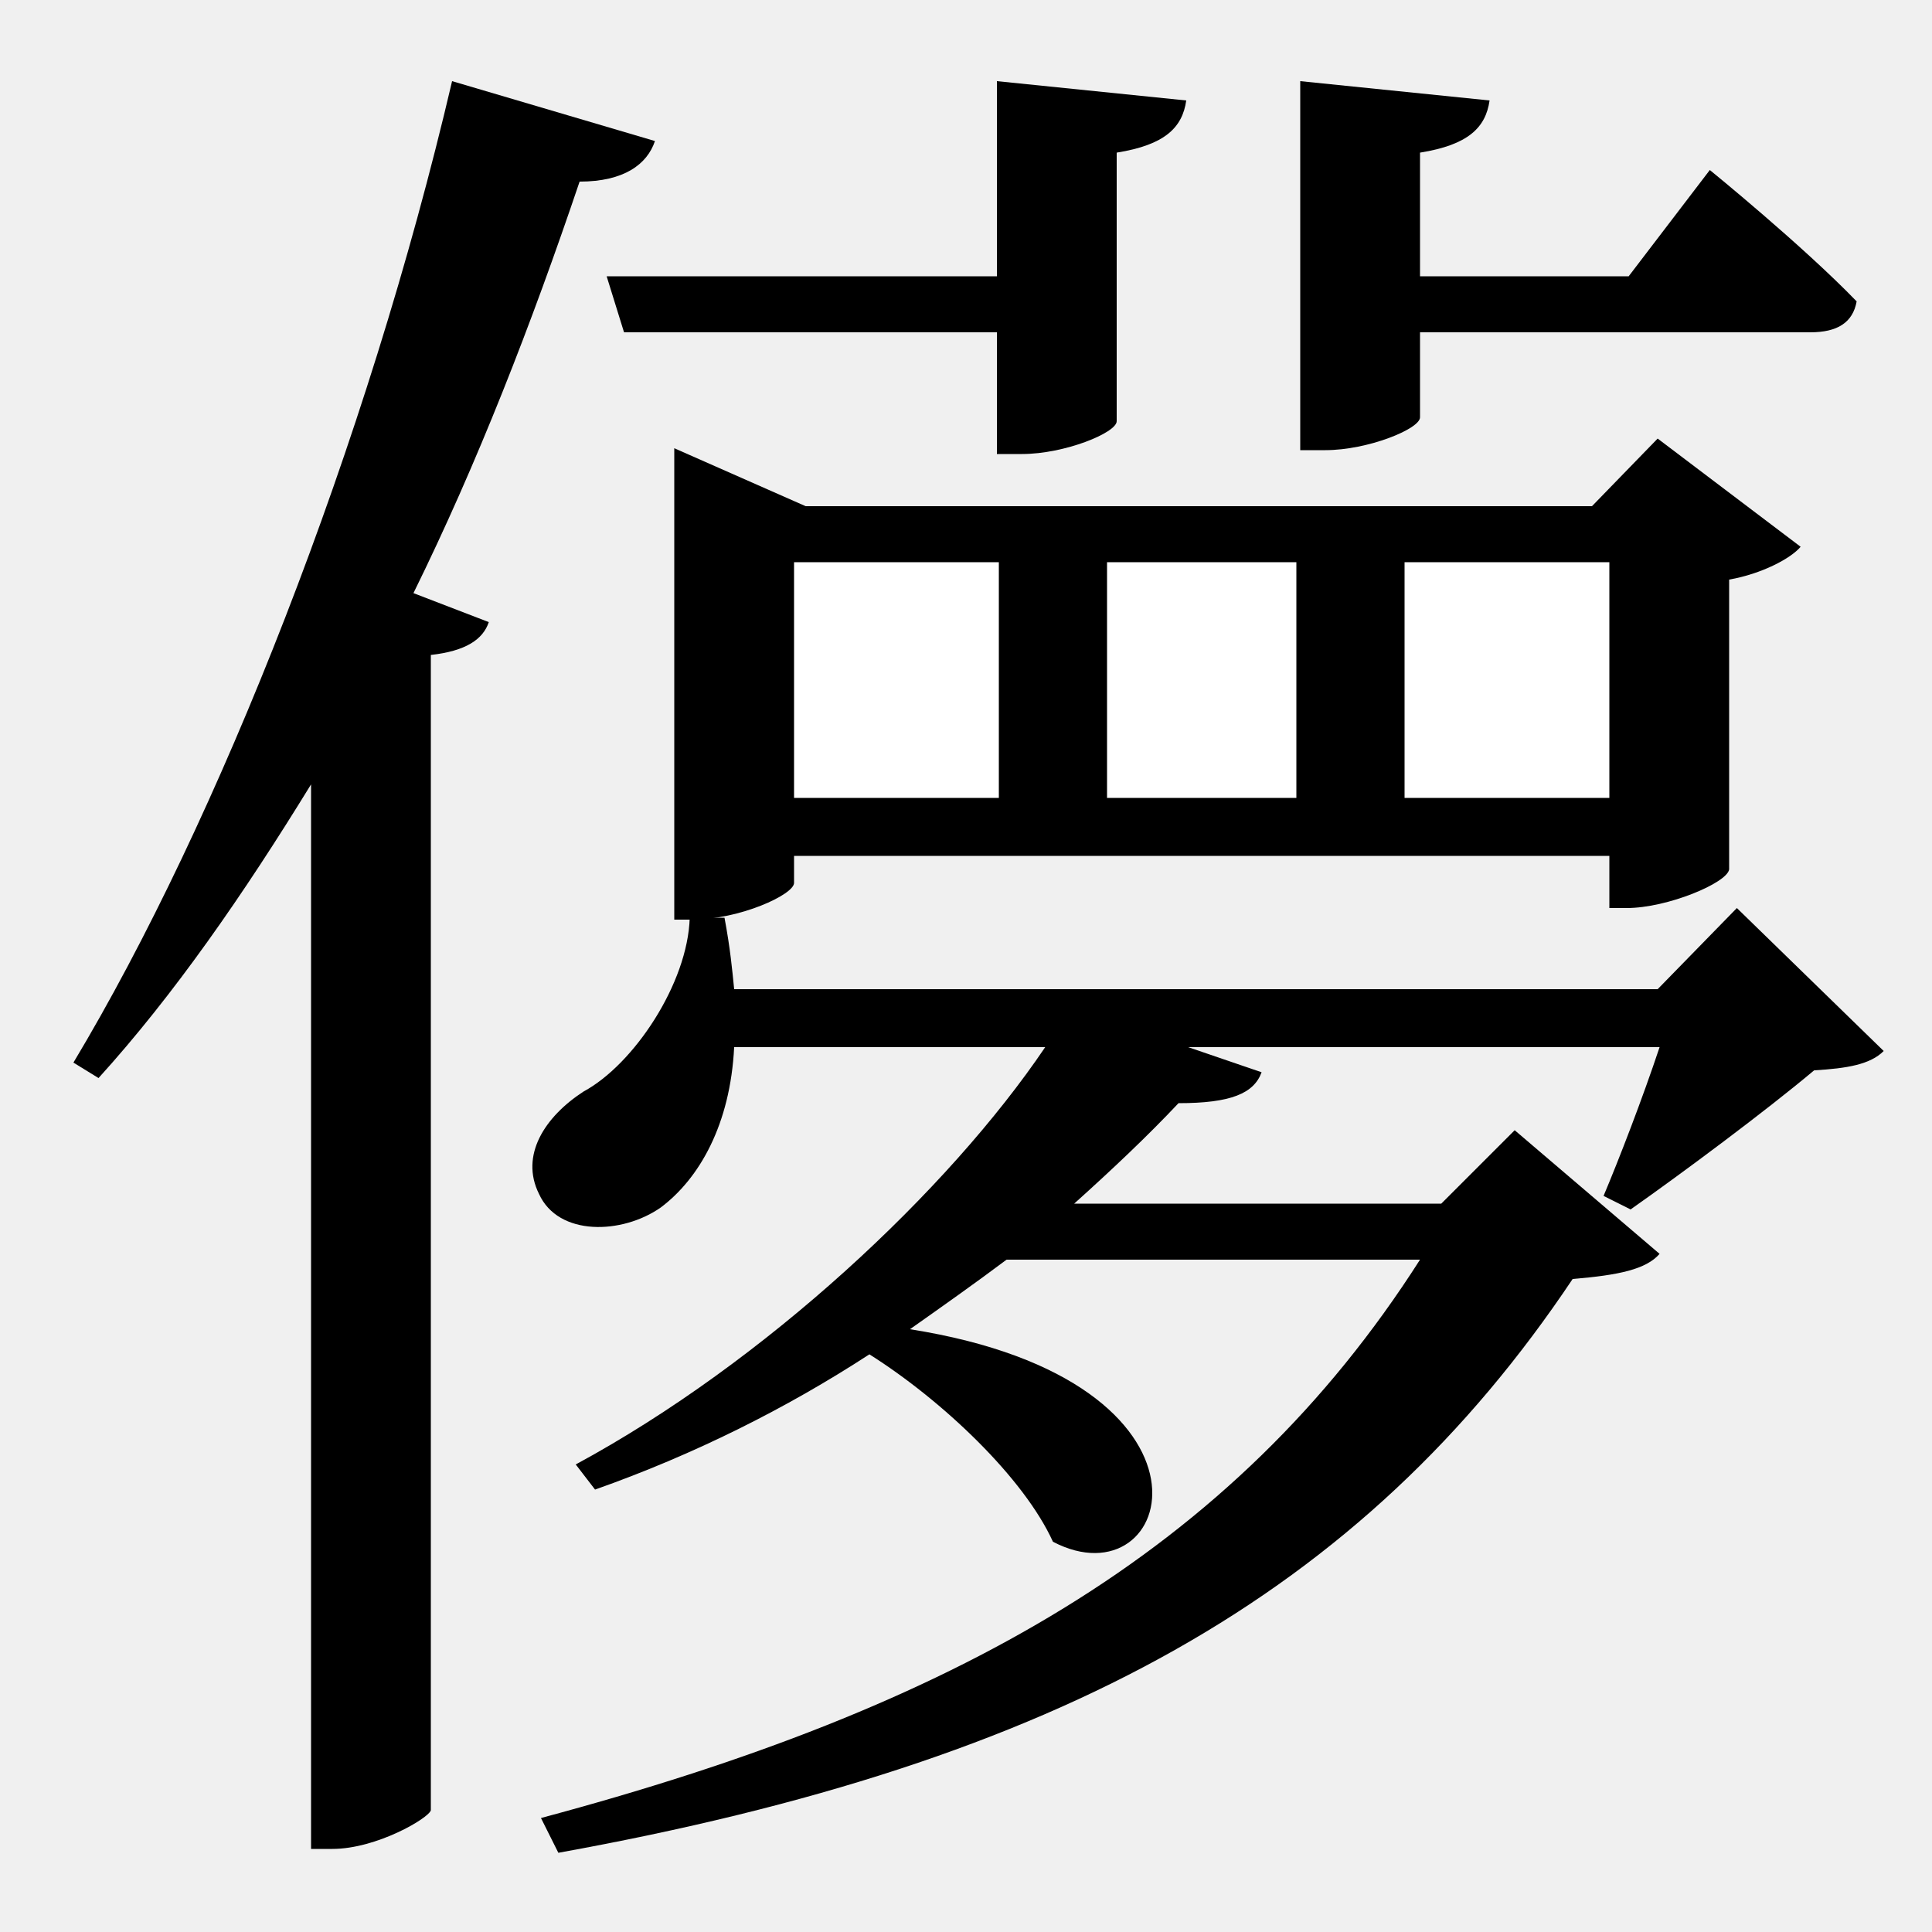
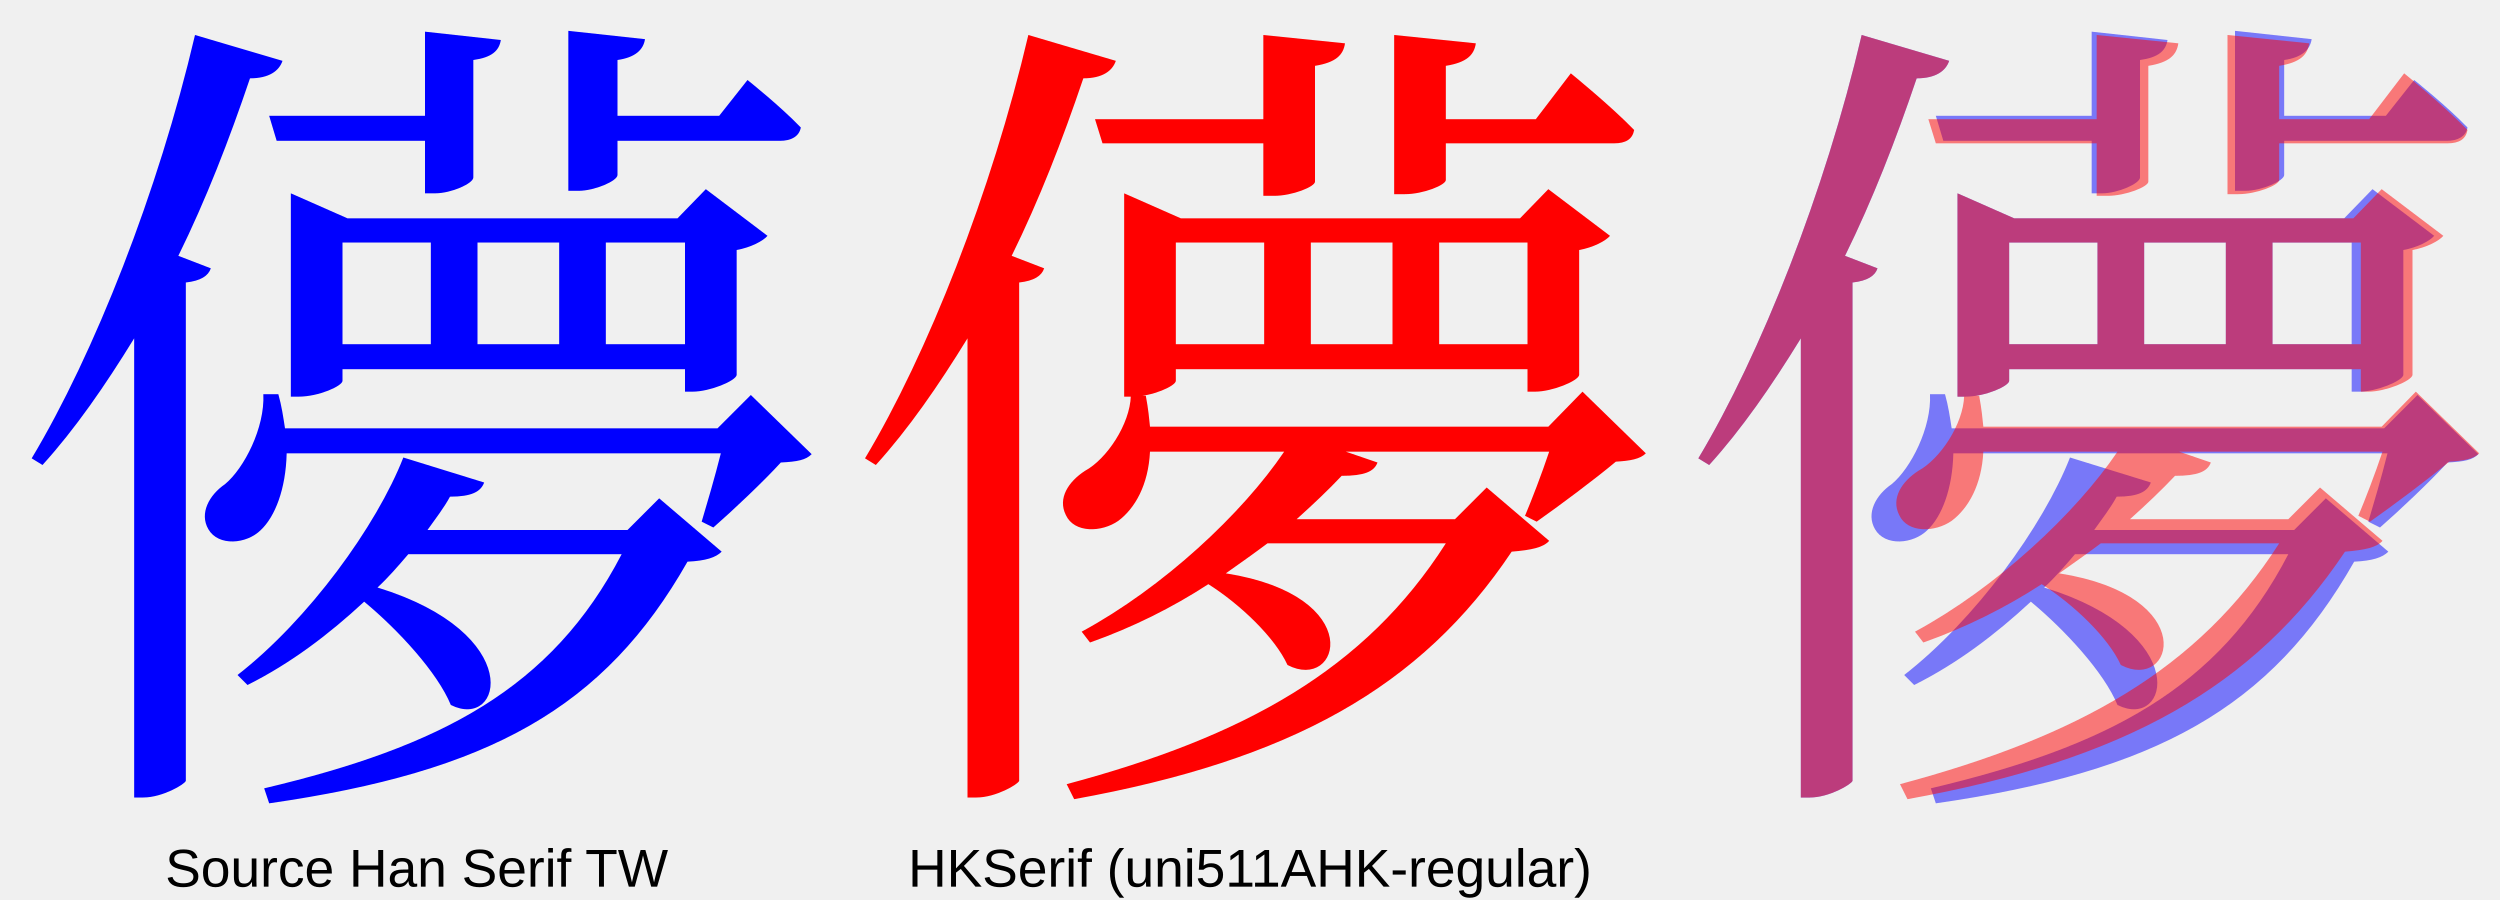
- <svg xmlns="http://www.w3.org/2000/svg" width="1000" height="1000">
-   <path d="M 253 322 L 214 307 C 247 240 275 168 300 94 C 323 94 335 85 339 73 L 234 42 C 190 230 113 425 38 550 L 51 558 C 90 515 126 463 161 406 L 161 957 L 172 957 C 195 957 222 941 223 937 L 223 339 C 241 337 250 331 253 322 Z" fill="black" />
-   <path d="M 830 619 L 844 626 C 871 607 914 575 939 554 C 956 553 968 551 975 544 L 899 470 L 858 512 L 380 512 C 379 502 378 491 375 475 L 366 475 L 357 475 C 356 509 328 551 302 565 C 282 578 269 598 279 618 C 289 640 322 639 342 625 C 362 610 378 582 380 542 L 541 542 C 491 616 396 705 298 758 L 308 771 C 359 753 407 729 450 701 C 488 725 530 765 545 798 C 608 831 642 715 471 688 C 488 676 505 664 521 652 L 735 652 C 638 804 493 884 280 941 L 289 959 C 549 912 705 825 814 662 C 838 660 852 657 859 649 L 784 585 L 746 623 L 556 623 C 576 605 594 588 610 571 C 637 571 649 566 653 555 L 615 542 L 859 542 C 850 569 838 600 830 619 Z" fill="black" />
-   <path d="M 858 227 L 824 262 L 417 262 L 349 232 L 349 476 L 358 476 C 383 476 411 463 411 457 L 411 443 L 833 443 L 833 470 L 842 470 C 863 470 894 457 895 450 L 895 300 C 912 297 927 289 932 283 L 858 227 Z" fill="black" />
-   <path d="M 411 413 L 411 291 L 517 291 L 517 413 L 411 413 Z" fill="white" />
-   <path d="M 727 291 L 833 291 L 833 413 L 727 413 L 727 291 Z" fill="white" />
-   <path d="M 573 291 L 671 291 L 671 413 L 573 413 L 573 291 Z" fill="white" />
-   <path d="M 314 143 L 323 172 L 516 172 L 516 235 L 529 235 C 551 235 578 224 578 218 L 578 79 C 603 75 612 66 614 52 L 516 42 L 516 143 L 314 143 Z" fill="black" />
-   <path d="M 735 216 L 735 172 L 937 172 C 951 172 959 167 961 156 C 933 127 885 88 885 88 L 843 143 L 735 143 L 735 79 C 760 75 769 66 771 52 L 673 42 L 673 233 L 686 233 C 708 233 735 222 735 216 Z" fill="black" />
+ <svg xmlns="http://www.w3.org/2000/svg" width="3000" height="1080" style="background:#fff">
+   <path d="M 741 210 L 741 169 L 936 169 C 949 169 959 164 961 153 C 936 127 897 96 897 96 L 863 139 L 741 139 L 741 72 C 762 69 772 60 774 47 L 682 37 L 682 229 L 694 229 C 714 229 741 217 741 210 Z M 573 291 L 671 291 L 671 413 L 573 413 L 573 291 Z M 727 291 L 822 291 L 822 413 L 727 413 L 727 291 Z M 411 413 L 411 291 L 517 291 L 517 413 L 411 413 Z M 847 227 L 813 262 L 417 262 L 349 232 L 349 476 L 358 476 C 383 476 411 463 411 457 L 411 443 L 822 443 L 822 470 L 831 470 C 852 470 883 457 884 450 L 884 300 C 901 297 916 289 921 283 L 847 227 Z M 510 139 L 323 139 L 332 169 L 510 169 L 510 232 L 522 232 C 542 232 568 220 568 213 L 568 72 C 590 69 599 61 601 48 L 510 38 L 510 139 Z M 253 322 L 214 307 C 247 240 275 168 300 94 C 323 94 335 85 339 73 L 234 42 C 190 230 113 425 38 550 L 51 558 C 90 515 126 463 161 406 L 161 957 L 172 957 C 195 957 222 941 223 937 L 223 339 C 241 337 250 331 253 322 Z M 791 598 L 753 636 L 513 636 C 523 622 533 609 540 596 C 566 596 577 590 581 579 L 484 549 C 452 631 370 744 285 810 L 297 822 C 349 796 395 761 437 722 C 478 756 525 807 541 846 C 603 877 632 760 453 705 C 466 693 478 679 490 665 L 746 665 C 662 827 528 896 317 946 L 323 964 C 587 926 725 850 825 674 C 847 673 859 669 866 662 L 791 598 Z M 974 545 L 901 474 L 861 514 L 342 514 C 340 501 338 487 334 473 L 316 473 C 318 513 293 562 270 581 C 251 594 239 616 250 635 C 262 656 296 653 313 636 C 330 620 343 587 344 544 L 865 544 C 858 572 848 606 842 626 L 856 633 C 879 613 917 577 937 555 C 957 554 967 552 974 545 Z" fill="blue" />
+   <path transform="translate(1000)" d="M 735 216 L 735 172 L 937 172 C 951 172 959 167 961 156 C 933 127 885 88 885 88 L 843 143 L 735 143 L 735 79 C 760 75 769 66 771 52 L 673 42 L 673 233 L 686 233 C 708 233 735 222 735 216 Z M 314 143 L 323 172 L 516 172 L 516 235 L 529 235 C 551 235 578 224 578 218 L 578 79 C 603 75 612 66 614 52 L 516 42 L 516 143 L 314 143 Z M 573 291 L 671 291 L 671 413 L 573 413 L 573 291 Z M 727 291 L 833 291 L 833 413 L 727 413 L 727 291 Z M 411 413 L 411 291 L 517 291 L 517 413 L 411 413 Z M 858 227 L 824 262 L 417 262 L 349 232 L 349 476 L 358 476 C 383 476 411 463 411 457 L 411 443 L 833 443 L 833 470 L 842 470 C 863 470 894 457 895 450 L 895 300 C 912 297 927 289 932 283 L 858 227 Z M 830 619 L 844 626 C 871 607 914 575 939 554 C 956 553 968 551 975 544 L 899 470 L 858 512 L 380 512 C 379 502 378 491 375 475 L 366 475 L 357 475 C 356 509 328 551 302 565 C 282 578 269 598 279 618 C 289 640 322 639 342 625 C 362 610 378 582 380 542 L 541 542 C 491 616 396 705 298 758 L 308 771 C 359 753 407 729 450 701 C 488 725 530 765 545 798 C 608 831 642 715 471 688 C 488 676 505 664 521 652 L 735 652 C 638 804 493 884 280 941 L 289 959 C 549 912 705 825 814 662 C 838 660 852 657 859 649 L 784 585 L 746 623 L 556 623 C 576 605 594 588 610 571 C 637 571 649 566 653 555 L 615 542 L 859 542 C 850 569 838 600 830 619 Z M 253 322 L 214 307 C 247 240 275 168 300 94 C 323 94 335 85 339 73 L 234 42 C 190 230 113 425 38 550 L 51 558 C 90 515 126 463 161 406 L 161 957 L 172 957 C 195 957 222 941 223 937 L 223 339 C 241 337 250 331 253 322 Z" fill="red" />
+   <path transform="translate(2000)" d="M 741 210 L 741 169 L 936 169 C 949 169 959 164 961 153 C 936 127 897 96 897 96 L 863 139 L 741 139 L 741 72 C 762 69 772 60 774 47 L 682 37 L 682 229 L 694 229 C 714 229 741 217 741 210 Z M 573 291 L 671 291 L 671 413 L 573 413 L 573 291 Z M 727 291 L 822 291 L 822 413 L 727 413 L 727 291 Z M 411 413 L 411 291 L 517 291 L 517 413 L 411 413 Z M 847 227 L 813 262 L 417 262 L 349 232 L 349 476 L 358 476 C 383 476 411 463 411 457 L 411 443 L 822 443 L 822 470 L 831 470 C 852 470 883 457 884 450 L 884 300 C 901 297 916 289 921 283 L 847 227 Z M 510 139 L 323 139 L 332 169 L 510 169 L 510 232 L 522 232 C 542 232 568 220 568 213 L 568 72 C 590 69 599 61 601 48 L 510 38 L 510 139 Z M 253 322 L 214 307 C 247 240 275 168 300 94 C 323 94 335 85 339 73 L 234 42 C 190 230 113 425 38 550 L 51 558 C 90 515 126 463 161 406 L 161 957 L 172 957 C 195 957 222 941 223 937 L 223 339 C 241 337 250 331 253 322 Z M 791 598 L 753 636 L 513 636 C 523 622 533 609 540 596 C 566 596 577 590 581 579 L 484 549 C 452 631 370 744 285 810 L 297 822 C 349 796 395 761 437 722 C 478 756 525 807 541 846 C 603 877 632 760 453 705 C 466 693 478 679 490 665 L 746 665 C 662 827 528 896 317 946 L 323 964 C 587 926 725 850 825 674 C 847 673 859 669 866 662 L 791 598 Z M 974 545 L 901 474 L 861 514 L 342 514 C 340 501 338 487 334 473 L 316 473 C 318 513 293 562 270 581 C 251 594 239 616 250 635 C 262 656 296 653 313 636 C 330 620 343 587 344 544 L 865 544 C 858 572 848 606 842 626 L 856 633 C 879 613 917 577 937 555 C 957 554 967 552 974 545 Z" fill="blue" fill-opacity="0.5" />
+   <path transform="translate(2000)" d="M 735 216 L 735 172 L 937 172 C 951 172 959 167 961 156 C 933 127 885 88 885 88 L 843 143 L 735 143 L 735 79 C 760 75 769 66 771 52 L 673 42 L 673 233 L 686 233 C 708 233 735 222 735 216 Z M 314 143 L 323 172 L 516 172 L 516 235 L 529 235 C 551 235 578 224 578 218 L 578 79 C 603 75 612 66 614 52 L 516 42 L 516 143 L 314 143 Z M 573 291 L 671 291 L 671 413 L 573 413 L 573 291 Z M 727 291 L 833 291 L 833 413 L 727 413 L 727 291 Z M 411 413 L 411 291 L 517 291 L 517 413 L 411 413 Z M 858 227 L 824 262 L 417 262 L 349 232 L 349 476 L 358 476 C 383 476 411 463 411 457 L 411 443 L 833 443 L 833 470 L 842 470 C 863 470 894 457 895 450 L 895 300 C 912 297 927 289 932 283 L 858 227 Z M 830 619 L 844 626 C 871 607 914 575 939 554 C 956 553 968 551 975 544 L 899 470 L 858 512 L 380 512 C 379 502 378 491 375 475 L 366 475 L 357 475 C 356 509 328 551 302 565 C 282 578 269 598 279 618 C 289 640 322 639 342 625 C 362 610 378 582 380 542 L 541 542 C 491 616 396 705 298 758 L 308 771 C 359 753 407 729 450 701 C 488 725 530 765 545 798 C 608 831 642 715 471 688 C 488 676 505 664 521 652 L 735 652 C 638 804 493 884 280 941 L 289 959 C 549 912 705 825 814 662 C 838 660 852 657 859 649 L 784 585 L 746 623 L 556 623 C 576 605 594 588 610 571 C 637 571 649 566 653 555 L 615 542 L 859 542 C 850 569 838 600 830 619 Z M 253 322 L 214 307 C 247 240 275 168 300 94 C 323 94 335 85 339 73 L 234 42 C 190 230 113 425 38 550 L 51 558 C 90 515 126 463 161 406 L 161 957 L 172 957 C 195 957 222 941 223 937 L 223 339 C 241 337 250 331 253 322 Z" fill="red" fill-opacity="0.5" />
+   <text text-anchor="middle" x="500" y="1064" font-family="Arial" font-size="64">Source Han Serif TW</text>
+   <text text-anchor="middle" x="1500" y="1064" font-family="Arial" font-size="64">HKSerif (uni511AHK-regular)</text>
</svg>
